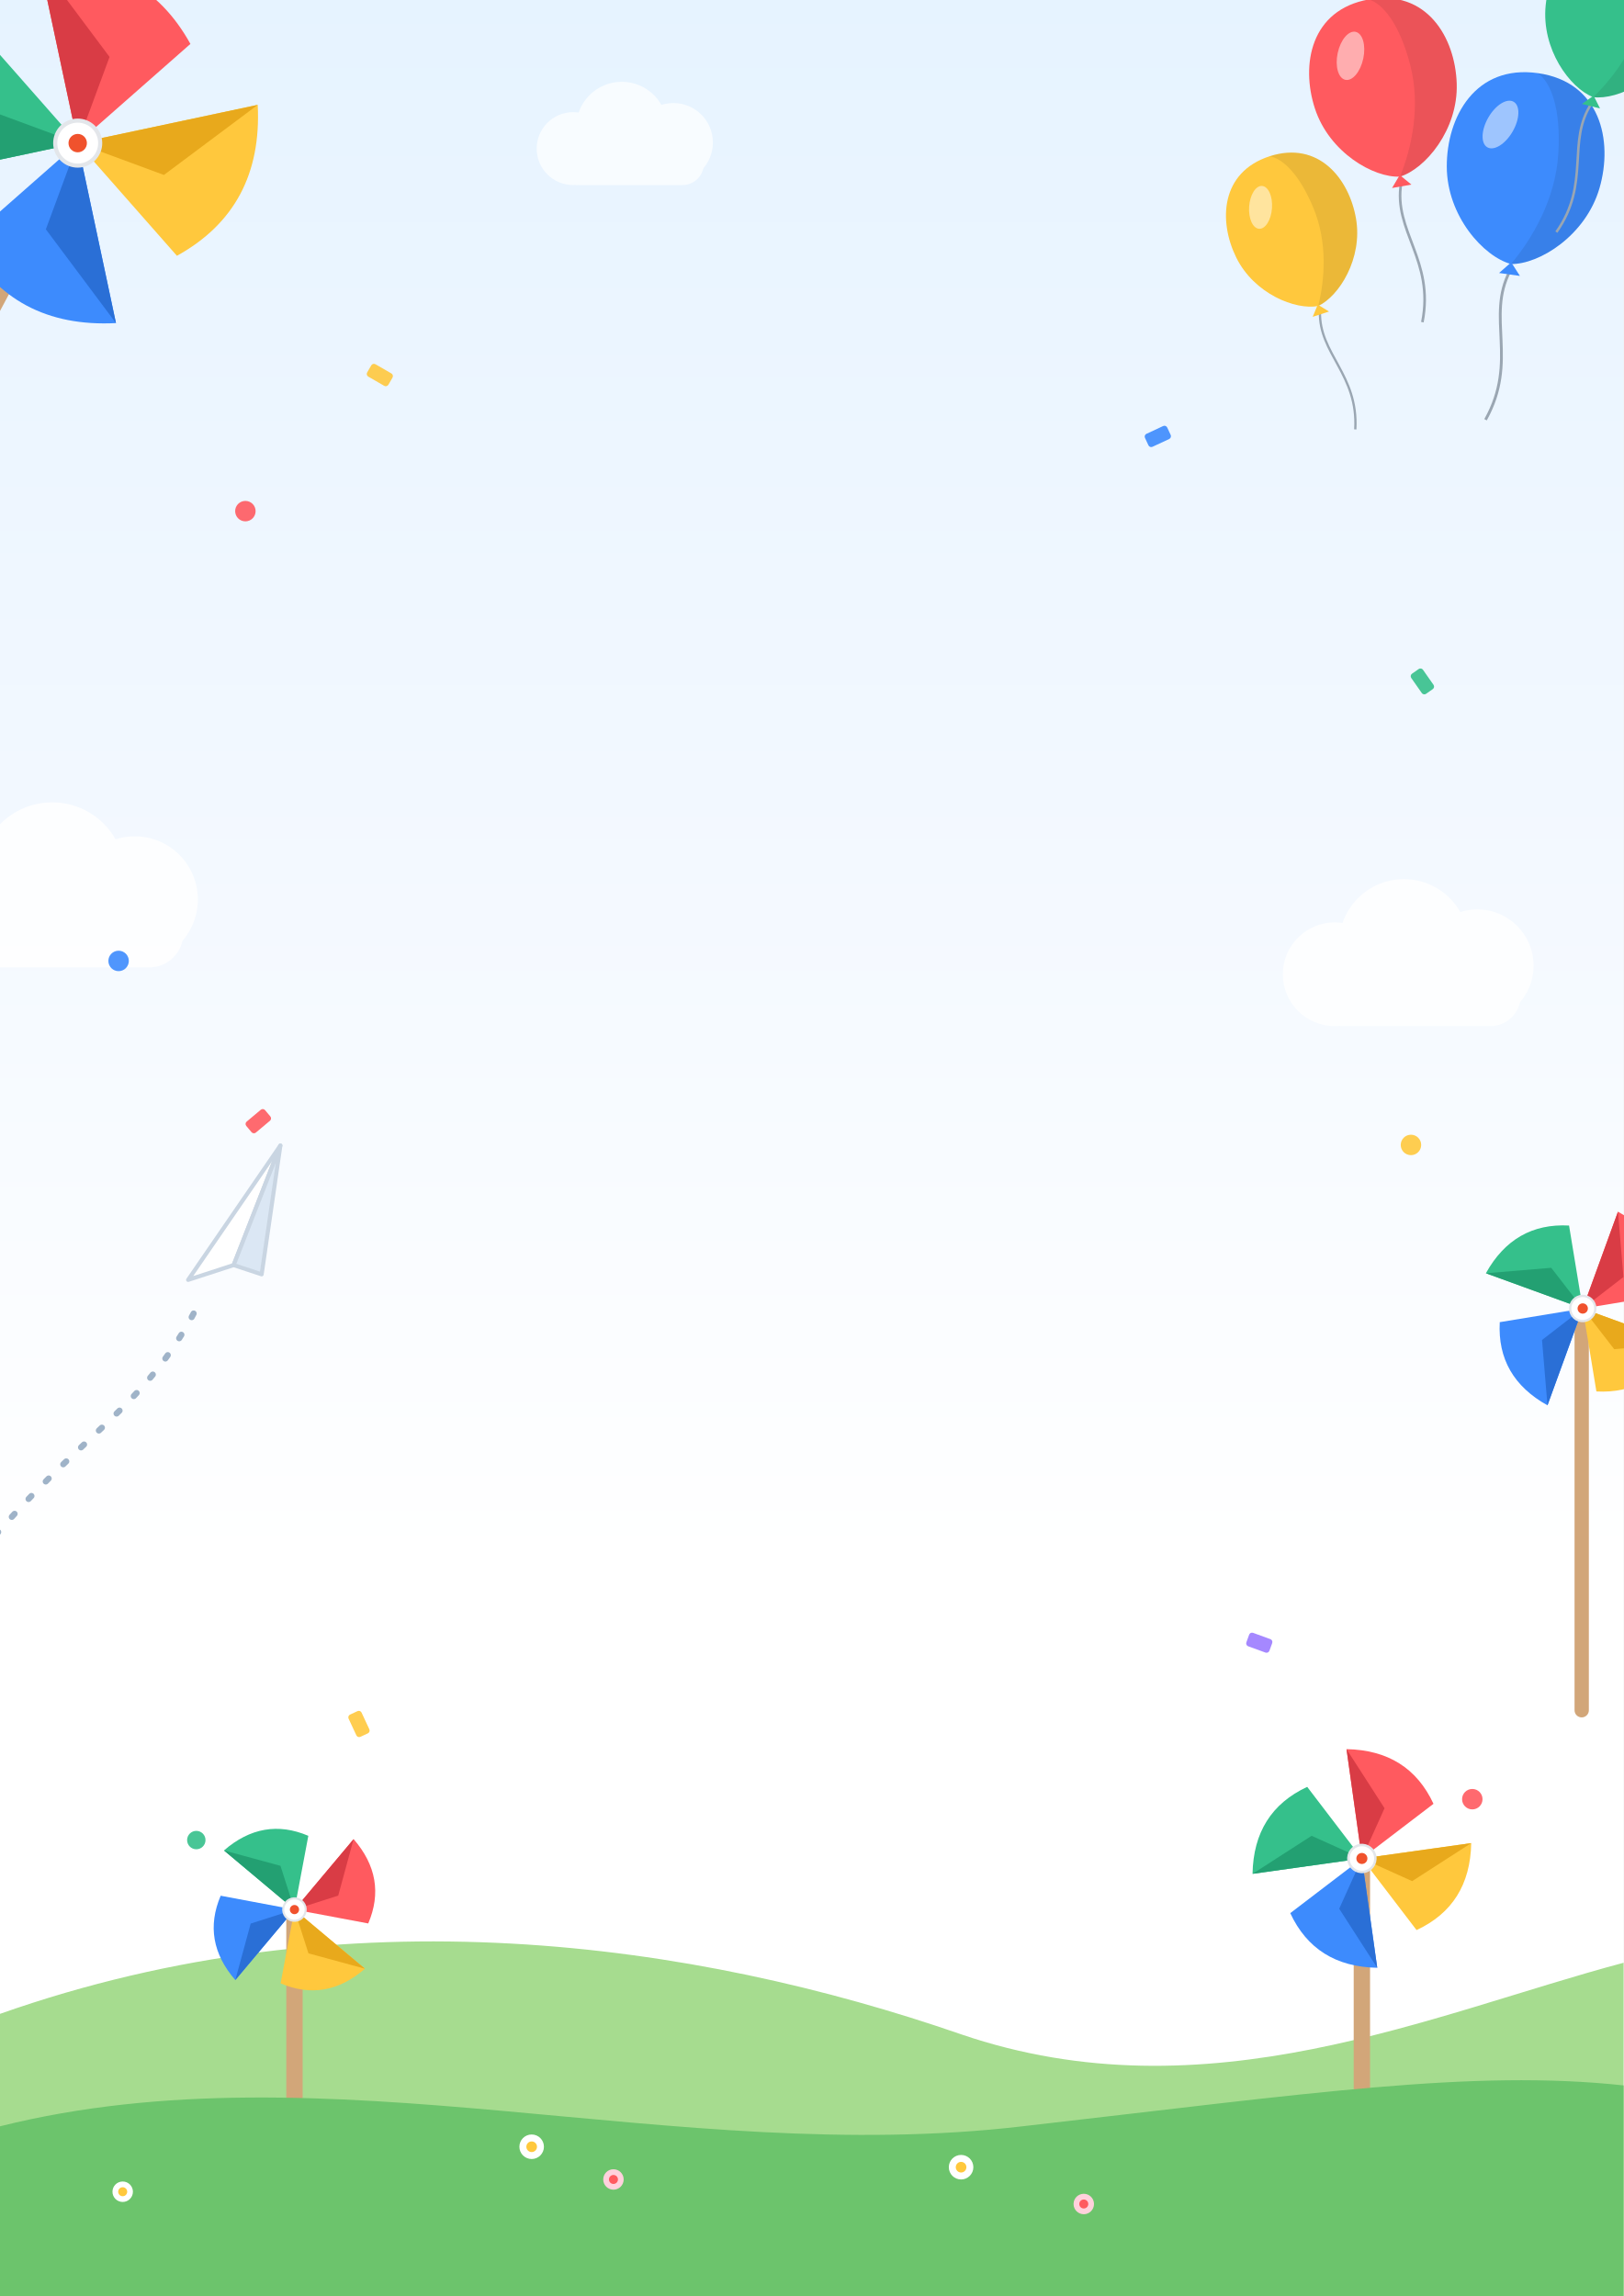
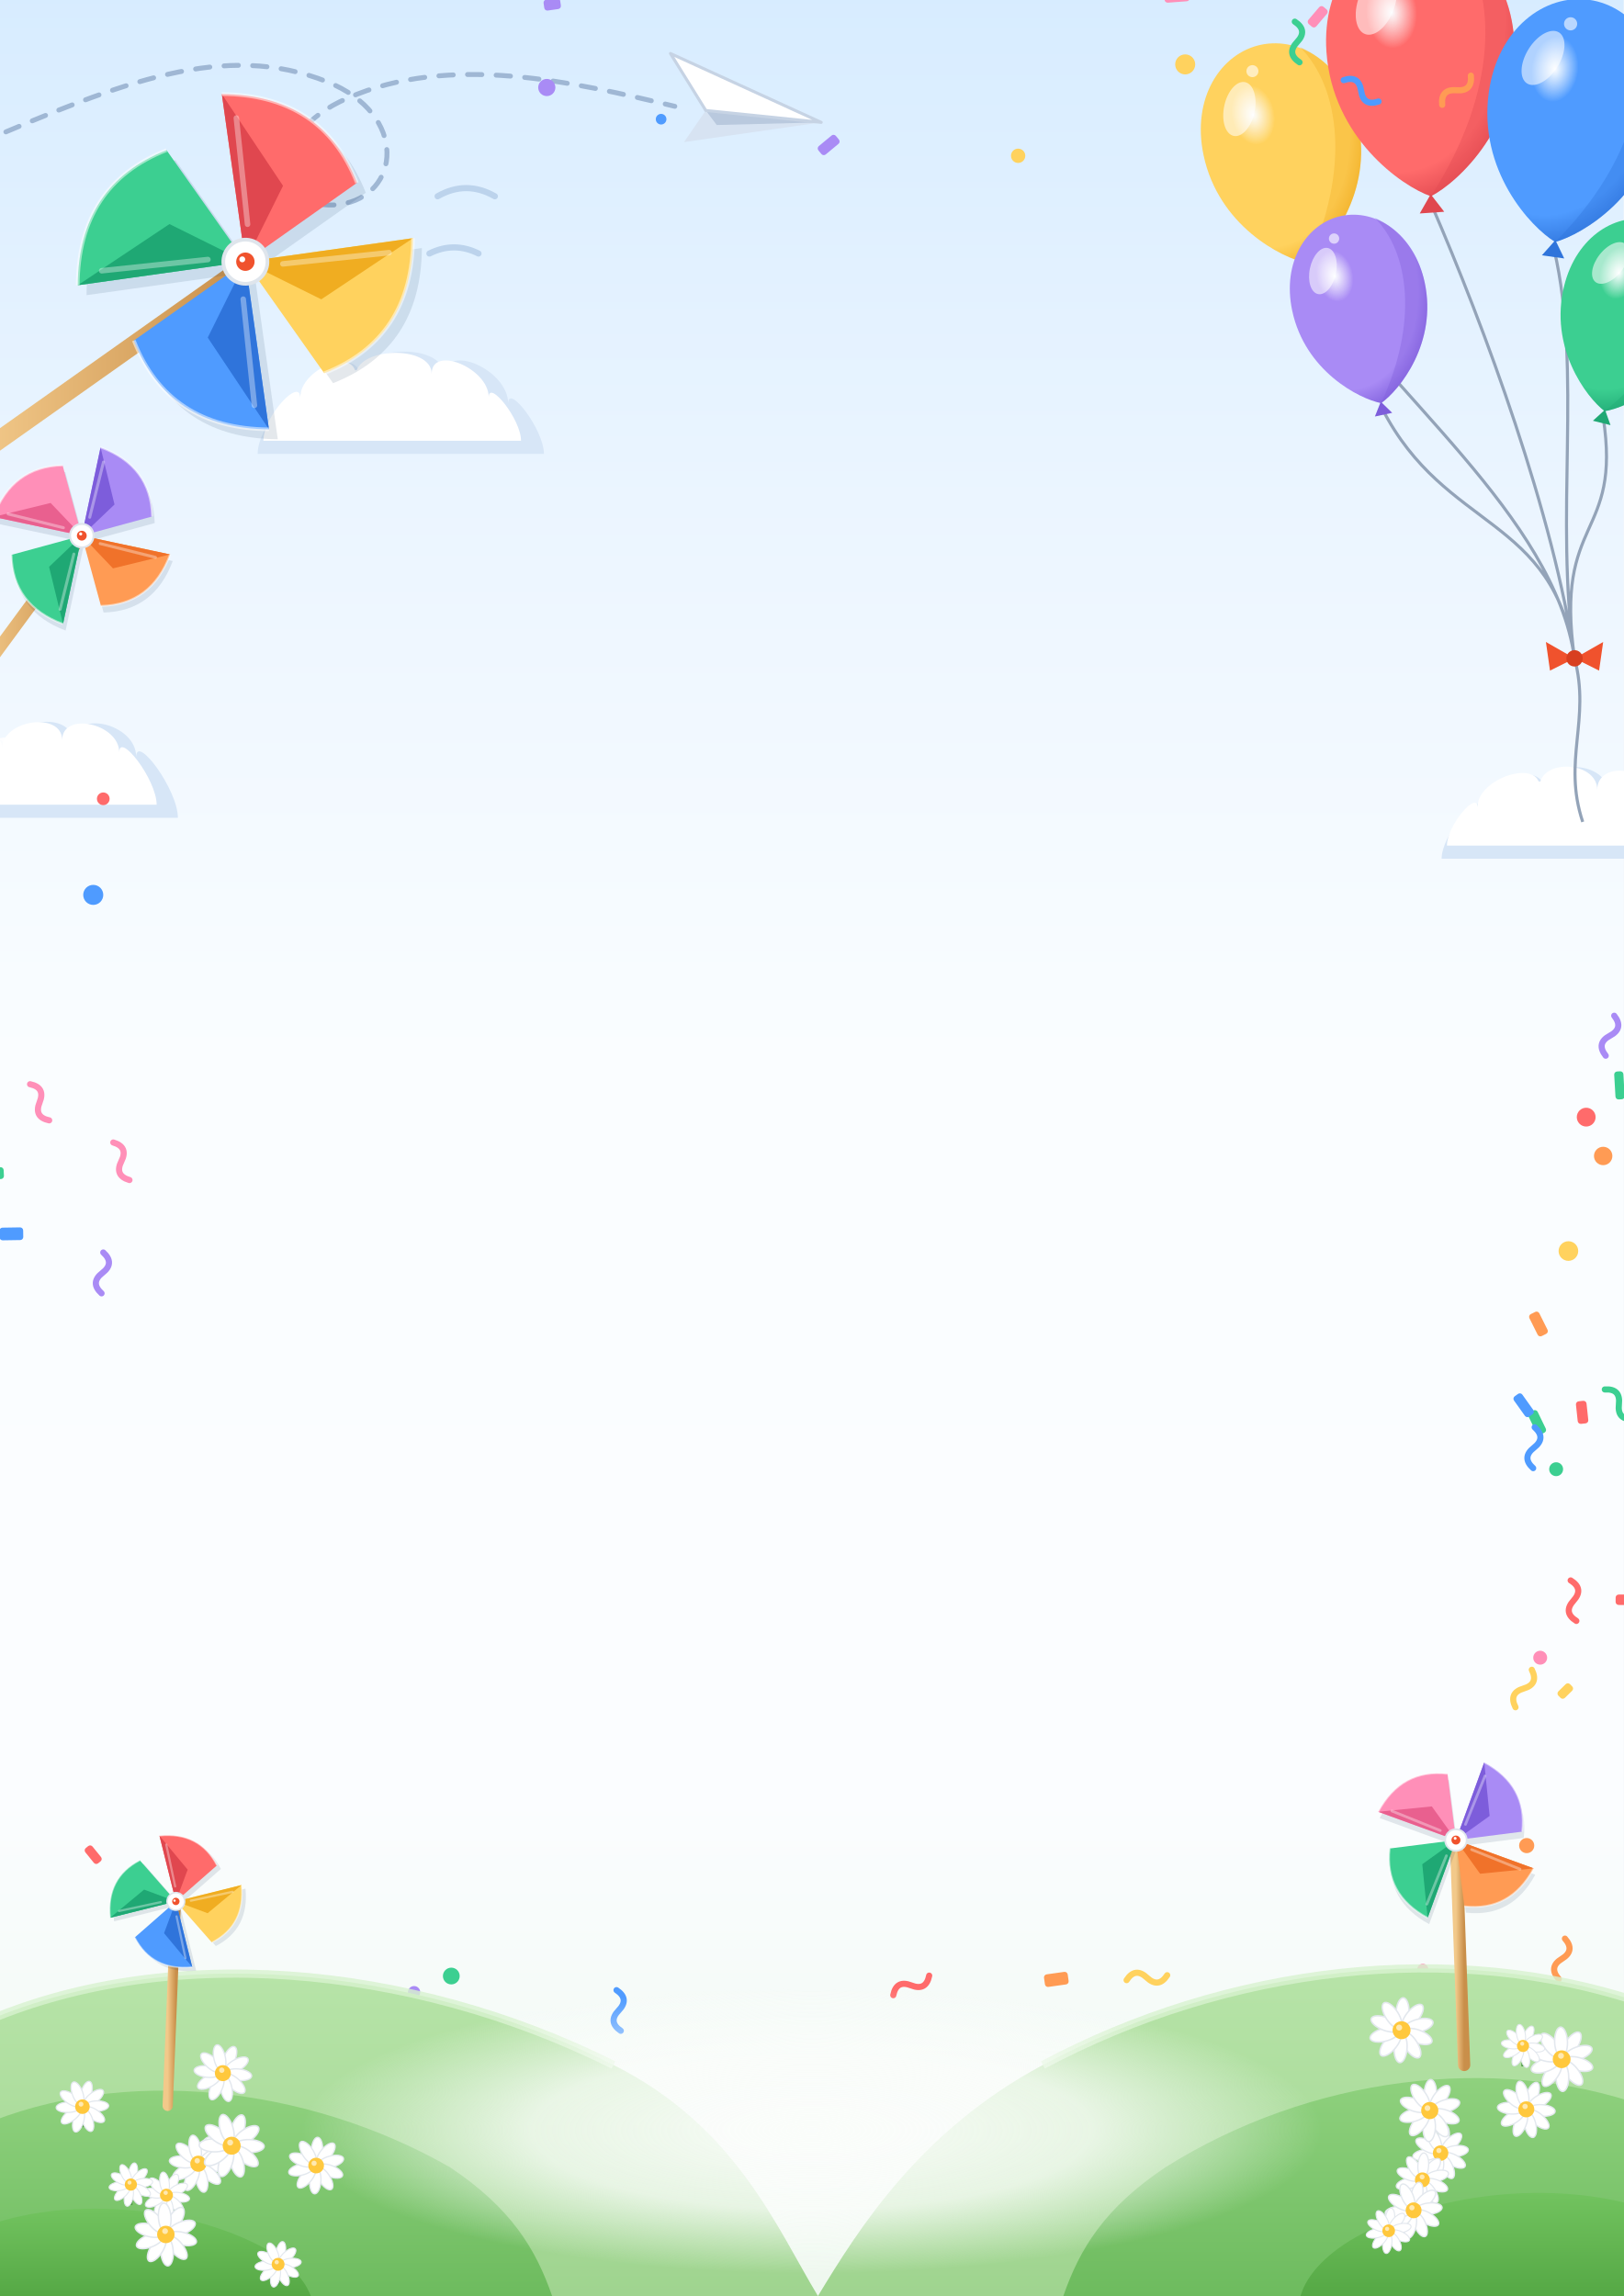
<svg xmlns="http://www.w3.org/2000/svg" viewBox="0 0 794 1123" width="794" height="1123">
+   <rect width="794" height="1123" fill="#f4f9ff" />
  <defs>
-     <linearGradient id="bg" x1="0" y1="0" x2="0" y2="1">
-       <stop offset="0" stop-color="#e6f3ff" />
-       <stop offset="0.4" stop-color="#f4f9ff" />
-       <stop offset="0.68" stop-color="#ffffff" />
-     </linearGradient>
-     <symbol id="pinwheel" viewBox="-100 -100 200 200" overflow="visible">
-       <g>
-         <path d="M0 0 L0 -90 Q50 -82 64 -36 Z" fill="#ff5a5f" />
-         <path d="M0 0 L0 -90 L24 -38 Z" fill="#d93c45" />
+     <linearGradient id="children-bg" x1="0" y1="0" x2="0" y2="1">
+       <stop offset="0" stop-color="#d7ecff" />
+       <stop offset="0.22" stop-color="#ebf5ff" />
+       <stop offset="0.46" stop-color="#fafdff" />
+       <stop offset="0.78" stop-color="#fbfdff" />
+       <stop offset="1" stop-color="#eef8ee" />
+     </linearGradient>
+     <symbol id="children-plane" overflow="visible">
+       <path d="M40 0L-34 -22L-14 2Z" fill="#ffffff" />
+       <path d="M40 0L-14 2L-22 18Z" fill="#d7e3f2" />
+       <path d="M40 0L-14 2L-8 8Z" fill="#b9c9de" />
+       <path d="M40 0L-34 -22L-14 2Z" fill="none" stroke="#c6d3e4" stroke-width="1.4" stroke-linejoin="round" />
+     </symbol>
+     <symbol id="children-pw1" overflow="visible">
+       <g transform="translate(4 6)" opacity=".12" fill="#1d3b5c">
+         <path transform="rotate(0)" d="M0 0L0 -92Q54 -84 66 -34Z" />
+         <path transform="rotate(90)" d="M0 0L0 -92Q54 -84 66 -34Z" />
+         <path transform="rotate(180)" d="M0 0L0 -92Q54 -84 66 -34Z" />
+         <path transform="rotate(270)" d="M0 0L0 -92Q54 -84 66 -34Z" />
+       </g>
+       <g transform="rotate(0)">
+         <path d="M0 0L0 -92Q54 -84 66 -34Z" fill="#ff6b6b" />
+         <path d="M0 0L0 -92L26 -38Z" fill="#e0474f" />
+         <path d="M0 -92Q54 -84 66 -34" fill="none" stroke="#fff" stroke-opacity=".5" stroke-width="2" />
+         <path d="M4 -20L6 -78" stroke="#fff" stroke-opacity=".35" stroke-width="3" stroke-linecap="round" />
      </g>
      <g transform="rotate(90)">
-         <path d="M0 0 L0 -90 Q50 -82 64 -36 Z" fill="#ffc83d" />
-         <path d="M0 0 L0 -90 L24 -38 Z" fill="#e8a91c" />
+         <path d="M0 0L0 -92Q54 -84 66 -34Z" fill="#ffd25e" />
+         <path d="M0 0L0 -92L26 -38Z" fill="#f0ad21" />
+         <path d="M0 -92Q54 -84 66 -34" fill="none" stroke="#fff" stroke-opacity=".5" stroke-width="2" />
+         <path d="M4 -20L6 -78" stroke="#fff" stroke-opacity=".35" stroke-width="3" stroke-linecap="round" />
      </g>
      <g transform="rotate(180)">
-         <path d="M0 0 L0 -90 Q50 -82 64 -36 Z" fill="#3d8bfd" />
-         <path d="M0 0 L0 -90 L24 -38 Z" fill="#2a6fd6" />
+         <path d="M0 0L0 -92Q54 -84 66 -34Z" fill="#4f9bff" />
+         <path d="M0 0L0 -92L26 -38Z" fill="#2f74db" />
+         <path d="M0 -92Q54 -84 66 -34" fill="none" stroke="#fff" stroke-opacity=".5" stroke-width="2" />
+         <path d="M4 -20L6 -78" stroke="#fff" stroke-opacity=".35" stroke-width="3" stroke-linecap="round" />
      </g>
      <g transform="rotate(270)">
-         <path d="M0 0 L0 -90 Q50 -82 64 -36 Z" fill="#35c08b" />
-         <path d="M0 0 L0 -90 L24 -38 Z" fill="#23a072" />
-       </g>
-       <circle r="11" fill="#fff" stroke="#e3e6ea" stroke-width="2" />
-       <circle r="4.5" fill="#f0522d" />
-     </symbol>
-     <symbol id="balloon" viewBox="-50 -70 100 210" overflow="visible">
-       <path d="M0 50 C-10 78 12 100 -2 136" stroke="#9aa6b2" stroke-width="1.6" fill="none" />
-       <path d="M0 -64 C36 -64 48 -32 44 -4 C40 24 16 44 0 46 C-16 44 -40 24 -44 -4 C-48 -32 -36 -64 0 -64 Z" fill="currentColor" />
-       <path d="M0 -64 C36 -64 48 -32 44 -4 C40 24 16 44 0 46 C10 30 20 6 18 -20 C16 -46 8 -60 0 -64 Z" fill="#000" opacity=".08" />
-       <path d="M-6 52 L6 52 L0 45 Z" fill="currentColor" />
-       <ellipse cx="-17" cy="-32" rx="8" ry="15" fill="#fff" opacity=".5" transform="rotate(22 -17 -32)" />
-     </symbol>
-     <symbol id="cloud" viewBox="0 0 160 70" overflow="visible">
-       <g fill="#fff">
-         <circle cx="40" cy="44" r="24" />
-         <circle cx="72" cy="30" r="30" />
-         <circle cx="106" cy="40" r="26" />
-         <rect x="30" y="40" width="96" height="28" rx="14" />
-       </g>
-     </symbol>
+         <path d="M0 0L0 -92Q54 -84 66 -34Z" fill="#3ccf91" />
+         <path d="M0 0L0 -92L26 -38Z" fill="#1fa874" />
+         <path d="M0 -92Q54 -84 66 -34" fill="none" stroke="#fff" stroke-opacity=".5" stroke-width="2" />
+         <path d="M4 -20L6 -78" stroke="#fff" stroke-opacity=".35" stroke-width="3" stroke-linecap="round" />
+       </g>
+       <circle r="12" fill="#fff" />
+       <circle r="12" fill="none" stroke="#dfe5ec" stroke-width="2" />
+       <circle r="5" fill="#f0522d" />
+       <circle cx="-1.5" cy="-1.5" r="1.6" fill="#fff" />
+     </symbol>
+     <symbol id="children-pw2" overflow="visible">
+       <g transform="translate(4 6)" opacity=".12" fill="#1d3b5c">
+         <path transform="rotate(0)" d="M0 0L0 -92Q54 -84 66 -34Z" />
+         <path transform="rotate(90)" d="M0 0L0 -92Q54 -84 66 -34Z" />
+         <path transform="rotate(180)" d="M0 0L0 -92Q54 -84 66 -34Z" />
+         <path transform="rotate(270)" d="M0 0L0 -92Q54 -84 66 -34Z" />
+       </g>
+       <g transform="rotate(0)">
+         <path d="M0 0L0 -92Q54 -84 66 -34Z" fill="#a98bf5" />
+         <path d="M0 0L0 -92L26 -38Z" fill="#7d5ddb" />
+         <path d="M0 -92Q54 -84 66 -34" fill="none" stroke="#fff" stroke-opacity=".5" stroke-width="2" />
+         <path d="M4 -20L6 -78" stroke="#fff" stroke-opacity=".35" stroke-width="3" stroke-linecap="round" />
+       </g>
+       <g transform="rotate(90)">
+         <path d="M0 0L0 -92Q54 -84 66 -34Z" fill="#ff9b54" />
+         <path d="M0 0L0 -92L26 -38Z" fill="#f0722a" />
+         <path d="M0 -92Q54 -84 66 -34" fill="none" stroke="#fff" stroke-opacity=".5" stroke-width="2" />
+         <path d="M4 -20L6 -78" stroke="#fff" stroke-opacity=".35" stroke-width="3" stroke-linecap="round" />
+       </g>
+       <g transform="rotate(180)">
+         <path d="M0 0L0 -92Q54 -84 66 -34Z" fill="#3ccf91" />
+         <path d="M0 0L0 -92L26 -38Z" fill="#1fa874" />
+         <path d="M0 -92Q54 -84 66 -34" fill="none" stroke="#fff" stroke-opacity=".5" stroke-width="2" />
+         <path d="M4 -20L6 -78" stroke="#fff" stroke-opacity=".35" stroke-width="3" stroke-linecap="round" />
+       </g>
+       <g transform="rotate(270)">
+         <path d="M0 0L0 -92Q54 -84 66 -34Z" fill="#ff8fb8" />
+         <path d="M0 0L0 -92L26 -38Z" fill="#e9608f" />
+         <path d="M0 -92Q54 -84 66 -34" fill="none" stroke="#fff" stroke-opacity=".5" stroke-width="2" />
+         <path d="M4 -20L6 -78" stroke="#fff" stroke-opacity=".35" stroke-width="3" stroke-linecap="round" />
+       </g>
+       <circle r="12" fill="#fff" />
+       <circle r="12" fill="none" stroke="#dfe5ec" stroke-width="2" />
+       <circle r="5" fill="#f0522d" />
+       <circle cx="-1.5" cy="-1.5" r="1.6" fill="#fff" />
+     </symbol>
+     <linearGradient id="children-stick" x1="0" y1="0" x2="1" y2="0">
+       <stop offset="0" stop-color="#f2c98a" />
+       <stop offset="1" stop-color="#c98f4a" />
+     </linearGradient>
+     <radialGradient id="children-b-red-g" cx=".36" cy=".3" r=".75">
+       <stop offset="0" stop-color="#fff" stop-opacity=".9" />
+       <stop offset=".18" stop-color="#ff6b6b" />
+       <stop offset=".8" stop-color="#ff6b6b" />
+       <stop offset="1" stop-color="#e0474f" />
+     </radialGradient>
+     <symbol id="children-b-red" overflow="visible">
+       <path d="M0 -4C-14 -10 -46 -36 -46 -78C-46 -112 -24 -134 0 -134C24 -134 46 -112 46 -78C46 -36 14 -10 0 -4Z" fill="url(#children-b-red-g)" />
+       <path d="M0 -4C14 -10 46 -36 46 -78C46 -100 36 -118 22 -128C40 -100 36 -52 0 -4Z" fill="#e0474f" opacity=".35" />
+       <ellipse cx="-20" cy="-100" rx="9" ry="16" fill="#fff" opacity=".55" transform="rotate(24 -20 -100)" />
+       <circle cx="-8" cy="-120" r="3.5" fill="#fff" opacity=".6" />
+       <path d="M-6 4L0 -5L6 4Z" fill="#e0474f" />
+     </symbol>
+     <radialGradient id="children-b-yellow-g" cx=".36" cy=".3" r=".75">
+       <stop offset="0" stop-color="#fff" stop-opacity=".9" />
+       <stop offset=".18" stop-color="#ffd25e" />
+       <stop offset=".8" stop-color="#ffd25e" />
+       <stop offset="1" stop-color="#f0ad21" />
+     </radialGradient>
+     <symbol id="children-b-yellow" overflow="visible">
+       <path d="M0 -4C-14 -10 -46 -36 -46 -78C-46 -112 -24 -134 0 -134C24 -134 46 -112 46 -78C46 -36 14 -10 0 -4Z" fill="url(#children-b-yellow-g)" />
+       <path d="M0 -4C14 -10 46 -36 46 -78C46 -100 36 -118 22 -128C40 -100 36 -52 0 -4Z" fill="#f0ad21" opacity=".35" />
+       <ellipse cx="-20" cy="-100" rx="9" ry="16" fill="#fff" opacity=".55" transform="rotate(24 -20 -100)" />
+       <circle cx="-8" cy="-120" r="3.5" fill="#fff" opacity=".6" />
+       <path d="M-6 4L0 -5L6 4Z" fill="#f0ad21" />
+     </symbol>
+     <radialGradient id="children-b-blue-g" cx=".36" cy=".3" r=".75">
+       <stop offset="0" stop-color="#fff" stop-opacity=".9" />
+       <stop offset=".18" stop-color="#4f9bff" />
+       <stop offset=".8" stop-color="#4f9bff" />
+       <stop offset="1" stop-color="#2f74db" />
+     </radialGradient>
+     <symbol id="children-b-blue" overflow="visible">
+       <path d="M0 -4C-14 -10 -46 -36 -46 -78C-46 -112 -24 -134 0 -134C24 -134 46 -112 46 -78C46 -36 14 -10 0 -4Z" fill="url(#children-b-blue-g)" />
+       <path d="M0 -4C14 -10 46 -36 46 -78C46 -100 36 -118 22 -128C40 -100 36 -52 0 -4Z" fill="#2f74db" opacity=".35" />
+       <ellipse cx="-20" cy="-100" rx="9" ry="16" fill="#fff" opacity=".55" transform="rotate(24 -20 -100)" />
+       <circle cx="-8" cy="-120" r="3.5" fill="#fff" opacity=".6" />
+       <path d="M-6 4L0 -5L6 4Z" fill="#2f74db" />
+     </symbol>
+     <radialGradient id="children-b-green-g" cx=".36" cy=".3" r=".75">
+       <stop offset="0" stop-color="#fff" stop-opacity=".9" />
+       <stop offset=".18" stop-color="#3ccf91" />
+       <stop offset=".8" stop-color="#3ccf91" />
+       <stop offset="1" stop-color="#1fa874" />
+     </radialGradient>
+     <symbol id="children-b-green" overflow="visible">
+       <path d="M0 -4C-14 -10 -46 -36 -46 -78C-46 -112 -24 -134 0 -134C24 -134 46 -112 46 -78C46 -36 14 -10 0 -4Z" fill="url(#children-b-green-g)" />
+       <path d="M0 -4C14 -10 46 -36 46 -78C46 -100 36 -118 22 -128C40 -100 36 -52 0 -4Z" fill="#1fa874" opacity=".35" />
+       <ellipse cx="-20" cy="-100" rx="9" ry="16" fill="#fff" opacity=".55" transform="rotate(24 -20 -100)" />
+       <circle cx="-8" cy="-120" r="3.5" fill="#fff" opacity=".6" />
+       <path d="M-6 4L0 -5L6 4Z" fill="#1fa874" />
+     </symbol>
+     <radialGradient id="children-b-purple-g" cx=".36" cy=".3" r=".75">
+       <stop offset="0" stop-color="#fff" stop-opacity=".9" />
+       <stop offset=".18" stop-color="#a98bf5" />
+       <stop offset=".8" stop-color="#a98bf5" />
+       <stop offset="1" stop-color="#7d5ddb" />
+     </radialGradient>
+     <symbol id="children-b-purple" overflow="visible">
+       <path d="M0 -4C-14 -10 -46 -36 -46 -78C-46 -112 -24 -134 0 -134C24 -134 46 -112 46 -78C46 -36 14 -10 0 -4Z" fill="url(#children-b-purple-g)" />
+       <path d="M0 -4C14 -10 46 -36 46 -78C46 -100 36 -118 22 -128C40 -100 36 -52 0 -4Z" fill="#7d5ddb" opacity=".35" />
+       <ellipse cx="-20" cy="-100" rx="9" ry="16" fill="#fff" opacity=".55" transform="rotate(24 -20 -100)" />
+       <circle cx="-8" cy="-120" r="3.5" fill="#fff" opacity=".6" />
+       <path d="M-6 4L0 -5L6 4Z" fill="#7d5ddb" />
+     </symbol>
+     <radialGradient id="children-b-orange-g" cx=".36" cy=".3" r=".75">
+       <stop offset="0" stop-color="#fff" stop-opacity=".9" />
+       <stop offset=".18" stop-color="#ff9b54" />
+       <stop offset=".8" stop-color="#ff9b54" />
+       <stop offset="1" stop-color="#f0722a" />
+     </radialGradient>
+     <symbol id="children-b-orange" overflow="visible">
+       <path d="M0 -4C-14 -10 -46 -36 -46 -78C-46 -112 -24 -134 0 -134C24 -134 46 -112 46 -78C46 -36 14 -10 0 -4Z" fill="url(#children-b-orange-g)" />
+       <path d="M0 -4C14 -10 46 -36 46 -78C46 -100 36 -118 22 -128C40 -100 36 -52 0 -4Z" fill="#f0722a" opacity=".35" />
+       <ellipse cx="-20" cy="-100" rx="9" ry="16" fill="#fff" opacity=".55" transform="rotate(24 -20 -100)" />
+       <circle cx="-8" cy="-120" r="3.5" fill="#fff" opacity=".6" />
+       <path d="M-6 4L0 -5L6 4Z" fill="#f0722a" />
+     </symbol>
+     <radialGradient id="children-b-pink-g" cx=".36" cy=".3" r=".75">
+       <stop offset="0" stop-color="#fff" stop-opacity=".9" />
+       <stop offset=".18" stop-color="#ff8fb8" />
+       <stop offset=".8" stop-color="#ff8fb8" />
+       <stop offset="1" stop-color="#e9608f" />
+     </radialGradient>
+     <symbol id="children-b-pink" overflow="visible">
+       <path d="M0 -4C-14 -10 -46 -36 -46 -78C-46 -112 -24 -134 0 -134C24 -134 46 -112 46 -78C46 -36 14 -10 0 -4Z" fill="url(#children-b-pink-g)" />
+       <path d="M0 -4C14 -10 46 -36 46 -78C46 -100 36 -118 22 -128C40 -100 36 -52 0 -4Z" fill="#e9608f" opacity=".35" />
+       <ellipse cx="-20" cy="-100" rx="9" ry="16" fill="#fff" opacity=".55" transform="rotate(24 -20 -100)" />
+       <circle cx="-8" cy="-120" r="3.5" fill="#fff" opacity=".6" />
+       <path d="M-6 4L0 -5L6 4Z" fill="#e9608f" />
+     </symbol>
+     <linearGradient id="children-h1" x1="0" y1="0" x2="0" y2="1">
+       <stop offset="0" stop-color="#b7e4a8" />
+       <stop offset="1" stop-color="#9fd48f" />
+     </linearGradient>
+     <linearGradient id="children-h2" x1="0" y1="0" x2="0" y2="1">
+       <stop offset="0" stop-color="#8fd17e" />
+       <stop offset="1" stop-color="#6dbb5e" />
+     </linearGradient>
+     <linearGradient id="children-h3" x1="0" y1="0" x2="0" y2="1">
+       <stop offset="0" stop-color="#72c35f" />
+       <stop offset="1" stop-color="#55a845" />
+     </linearGradient>
+     <symbol id="children-daisy" overflow="visible">
+       <g fill="#fff" stroke="#e3e8ee" stroke-width=".6">
+         <ellipse cx="0" cy="-7" rx="2.6" ry="6" transform="rotate(0)" />
+         <ellipse cx="0" cy="-7" rx="2.6" ry="6" transform="rotate(36)" />
+         <ellipse cx="0" cy="-7" rx="2.6" ry="6" transform="rotate(72)" />
+         <ellipse cx="0" cy="-7" rx="2.6" ry="6" transform="rotate(108)" />
+         <ellipse cx="0" cy="-7" rx="2.6" ry="6" transform="rotate(144)" />
+         <ellipse cx="0" cy="-7" rx="2.6" ry="6" transform="rotate(180)" />
+         <ellipse cx="0" cy="-7" rx="2.6" ry="6" transform="rotate(216)" />
+         <ellipse cx="0" cy="-7" rx="2.6" ry="6" transform="rotate(252)" />
+         <ellipse cx="0" cy="-7" rx="2.6" ry="6" transform="rotate(288)" />
+         <ellipse cx="0" cy="-7" rx="2.6" ry="6" transform="rotate(324)" />
+       </g>
+       <circle r="3.6" fill="#ffc83d" />
+       <circle cx="-1" cy="-1" r="1.2" fill="#fff" opacity=".6" />
+     </symbol>
+     <radialGradient id="children-veil" cx="0.5" cy="0.5" r="0.5">
+       <stop offset="0" stop-color="#fbfdfb" stop-opacity="0.96" />
+       <stop offset="0.55" stop-color="#fbfdfb" stop-opacity="0.768" />
+       <stop offset="1" stop-color="#fbfdfb" stop-opacity="0" />
+     </radialGradient>
  </defs>
-   <rect width="794" height="1123" fill="url(#bg)" />
-   <use href="#cloud" x="-60" y="392" width="190" height="84" opacity=".85" />
-   <use href="#cloud" x="610" y="430" width="170" height="74" opacity=".8" />
-   <use href="#cloud" x="250" y="40" width="120" height="52" opacity=".7" />
-   <rect x="34" y="70" width="9" height="300" rx="4.5" fill="#d2a679" transform="rotate(28 38 70)" />
-   <use href="#pinwheel" x="-62" y="-30" width="200" height="200" transform="rotate(-12 38 70)" />
-   <use href="#balloon" x="640" y="-6" width="80" height="168" style="color:#ff5a5f" transform="rotate(-10 680 60)" />
-   <use href="#balloon" x="700" y="30" width="86" height="180" style="color:#3d8bfd" transform="rotate(8 743 100)" />
-   <use href="#balloon" x="600" y="70" width="70" height="147" style="color:#ffc83d" transform="rotate(-18 635 120)" />
-   <use href="#balloon" x="748" y="-40" width="76" height="160" style="color:#35c08b" transform="rotate(14 786 20)" />
-   <rect x="770" y="640" width="7" height="200" rx="3.5" fill="#d2a679" />
-   <use href="#pinwheel" x="718" y="584" width="112" height="112" transform="rotate(20 774 640)" />
-   <path d="M-10 760 C 40 700, 70 690, 96 640" stroke="#9fb3c8" stroke-width="3" stroke-dasharray="2 10" stroke-linecap="round" fill="none" />
-   <g transform="translate(92 626) rotate(-38)">
-     <polygon points="0,0 76,-24 22,8" fill="#ffffff" stroke="#c9d5e2" stroke-width="2" stroke-linejoin="round" />
-     <polygon points="22,8 76,-24 30,20" fill="#dbe7f4" stroke="#c9d5e2" stroke-width="2" stroke-linejoin="round" />
-   </g>
-   <g opacity=".9">
-     <rect x="180" y="180" width="12" height="7" rx="1.5" fill="#ffc83d" transform="rotate(30 186 183)" />
-     <rect x="560" y="210" width="12" height="7" rx="1.5" fill="#3d8bfd" transform="rotate(-25 566 213)" />
-     <circle cx="120" cy="250" r="5" fill="#ff5a5f" />
-     <rect x="690" y="330" width="12" height="7" rx="1.5" fill="#35c08b" transform="rotate(55 696 333)" />
-     <circle cx="58" cy="470" r="5" fill="#3d8bfd" />
-     <rect x="120" y="545" width="12" height="7" rx="1.5" fill="#ff5a5f" transform="rotate(-40 126 548)" />
-     <circle cx="690" cy="560" r="5" fill="#ffc83d" />
-     <rect x="610" y="800" width="12" height="7" rx="1.5" fill="#9b7bff" transform="rotate(20 616 803)" />
-     <rect x="170" y="840" width="12" height="7" rx="1.5" fill="#ffc83d" transform="rotate(65 176 843)" />
-     <circle cx="720" cy="880" r="5" fill="#ff5a5f" />
-     <circle cx="96" cy="900" r="4.5" fill="#35c08b" />
-   </g>
-   <path d="M0 985 C 170 925, 340 950, 470 995 C 590 1036, 700 985, 794 960 L794 1123 L0 1123 Z" fill="#a6dc8f" />
-   <rect x="140" y="930" width="8" height="140" rx="4" fill="#d2a679" />
-   <use href="#pinwheel" x="94" y="884" width="100" height="100" transform="rotate(40 144 934)" />
-   <rect x="662" y="905" width="8" height="150" rx="4" fill="#d2a679" />
-   <use href="#pinwheel" x="606" y="849" width="120" height="120" transform="rotate(-8 666 909)" />
-   <path d="M0 1040 C 160 1000, 330 1060, 500 1040 C 640 1024, 720 1012, 794 1020 L794 1123 L0 1123 Z" fill="#6cc46c" />
-   <g>
-     <circle cx="260" cy="1050" r="6" fill="#fff" />
-     <circle cx="260" cy="1050" r="2.6" fill="#ffc83d" />
-     <circle cx="300" cy="1066" r="5" fill="#ffd1dc" />
-     <circle cx="300" cy="1066" r="2.2" fill="#ff5a5f" />
-     <circle cx="470" cy="1060" r="6" fill="#fff" />
-     <circle cx="470" cy="1060" r="2.6" fill="#ffc83d" />
-     <circle cx="530" cy="1078" r="5" fill="#ffd1dc" />
-     <circle cx="530" cy="1078" r="2.2" fill="#ff5a5f" />
-     <circle cx="60" cy="1072" r="5" fill="#fff" />
-     <circle cx="60" cy="1072" r="2.2" fill="#ffc83d" />
-   </g>
+   <rect width="794" height="1123" fill="url(#children-bg)" />
+   <g opacity="1">
+     <path d="M126 222C126 208.5 146 186.3 146 197.5C146 181 176.2 168.4 176.2 184.9C176.2 168.4 217.4 167.3 217.4 183.8C217.4 167.3 248.5 180.8 248.5 197.3C248.5 187.4 266 210.2 266 222Z" fill="#d7e6f7" />
+     <path d="M128.8 215.6C128.8 203.5 146.8 184.4 146.8 194.5C146.8 180.4 174 169.5 174 183.7C174 169.5 211.1 168.6 211.1 182.8C211.1 168.6 239 180.1 239 194.3C239 185.5 254.8 205 254.8 215.6Z" fill="#fff" />
+     <path d="M147 205.2C147 196.3 160.2 179.6 160.2 187C160.2 178.8 191.8 179 191.8 187.2C191.8 179 211.4 195.3 211.4 205.2Z" fill="#fff" opacity="0.9" />
+   </g>
+   <g opacity="1">
+     <path d="M-43 400C-43 386.2 -22.6 364 -22.6 375.5C-22.6 361 3 353.7 3 368.2C3 351.7 35.7 346.7 35.7 363.2C35.7 346.7 66.6 353.7 66.6 370.2C66.6 358.8 87 386.2 87 400Z" fill="#d7e6f7" />
+     <path d="M-40.4 393.6C-40.4 381.2 -22.1 362.2 -22.1 372.5C-22.1 359.5 1 353.2 1 366.2C1 352 30.4 347.8 30.4 362C30.4 347.8 58.3 353.8 58.3 368C58.3 357.7 76.6 381.2 76.6 393.6Z" fill="#fff" />
+     <path d="M-23.5 383.2C-23.5 373.3 -8.4 358.5 -8.4 366.7C-8.4 358.5 22.3 358.1 22.3 366.4C22.3 358.5 36.3 373.8 36.3 383.2Z" fill="#fff" opacity="0.9" />
+   </g>
+   <g opacity="1">
+     <path d="M705 420C705 408.9 721.5 388.9 721.5 398.2C721.5 381.7 755.3 370.3 755.3 386.8C755.3 370.3 786.7 371.8 786.7 388.3C786.7 373 813.9 375.3 813.9 390.6C813.9 378.8 835 405.8 835 420Z" fill="#d7e6f7" />
+     <path d="M707.6 413.6C707.6 403.6 722.5 386.5 722.5 394.8C722.5 380.6 752.9 370.8 752.9 385C752.9 370.8 781.1 372.1 781.1 386.3C781.1 372.5 805.6 374.6 805.6 388.4C805.6 377.7 824.6 400.8 824.6 413.6Z" fill="#fff" />
+     <path d="M724.5 403.2C724.5 393.3 740 379.3 740 387.6C740 379.3 765.5 380.9 765.5 389.2C765.5 380.9 784.3 393.3 784.3 403.2Z" fill="#fff" opacity="0.9" />
+   </g>
+   <path d="M-10 70C60 40 110 20 160 40C200 56 196 96 166 100C136 104 128 66 170 48C220 26 280 40 330 52" stroke="#9fb7d4" stroke-width="2.4" fill="none" stroke-dasharray="7 7" stroke-linecap="round" />
+   <use href="#children-plane" transform="translate(360 54) rotate(8) scale(1.05)" />
+   <path d="M120 130L-10 222" stroke="url(#children-stick)" stroke-width="9" stroke-linecap="round" />
+   <path d="M40 262L-10 330" stroke="url(#children-stick)" stroke-width="6" stroke-linecap="round" />
+   <g transform="translate(40 262) rotate(12) scale(.48)">
+     <use href="#children-pw2" />
+   </g>
+   <g transform="translate(120 128) rotate(-8) scale(.9)">
+     <use href="#children-pw1" />
+   </g>
+   <path d="M214 96q14 -8 28 0M210 124q12 -6 24 0" stroke="#bcd3ec" stroke-width="3" fill="none" stroke-linecap="round" />
+   <path d="M640 132C678 192 760 252 770 322M700 100C726 160 760 252 770 322M760 122C774 182 760 252 770 322M784 204C793.2 264 760 252 770 322M676 200C706.8 260 760 252 770 322" stroke="#93a3b8" stroke-width="1.5" fill="none" />
+   <use href="#children-b-yellow" transform="translate(640 132) rotate(-12) scale(0.84)" />
+   <use href="#children-b-red" transform="translate(700 100) rotate(-4)" />
+   <use href="#children-b-blue" transform="translate(760 122) rotate(8) scale(0.92)" />
+   <use href="#children-b-green" transform="translate(784 204) rotate(14) scale(0.74)" />
+   <use href="#children-b-purple" transform="translate(676 200) rotate(-12) scale(0.72)" />
+   <path d="M770 322C778 352 764 372 774 402" stroke="#93a3b8" stroke-width="1.5" fill="none" />
+   <path d="M770 322l-14 -8l2 14zM770 322l14 -8l-2 14z" fill="#f0522d" />
+   <circle cx="770" cy="322" r="4" fill="#d83f1f" />
+   <rect x="775.7" y="685" width="11.1" height="5.2" rx="1.5" fill="#ff6b6b" transform="rotate(83.9 775.7 685)" />
+   <circle cx="767" cy="611.9" r="4.8" fill="#ffd25e" />
+   <path d="M657.1 39.2q5 -6 10 0t10 0" stroke="#4f9bff" stroke-width="3" fill="none" stroke-linecap="round" transform="rotate(31.5 657.1 39.2)" />
+   <rect x="751.3" y="689.2" width="12.1" height="5" rx="1.5" fill="#3ccf91" transform="rotate(64.1 751.3 689.2)" />
+   <circle cx="267.4" cy="42.8" r="4.2" fill="#a98bf5" />
+   <path d="M765.3 948.2q5 -6 10 0t10 0" stroke="#ff9b54" stroke-width="3" fill="none" stroke-linecap="round" transform="rotate(98.7 765.3 948.2)" />
+   <rect x="649.9" y="5.6" width="11.1" height="5" rx="1.5" fill="#ff8fb8" transform="rotate(130.4 649.9 5.6)" />
+   <circle cx="775.7" cy="546.4" r="4.6" fill="#ff6b6b" />
+   <path d="M749.1 816.7q5 -6 10 0t10 0" stroke="#ffd25e" stroke-width="3" fill="none" stroke-linecap="round" transform="rotate(113.5 749.1 816.7)" />
+   <rect x="11.4" y="606.5" width="11.6" height="6.2" rx="1.5" fill="#4f9bff" transform="rotate(179.1 11.4 606.5)" />
+   <circle cx="220.7" cy="966.5" r="4.1" fill="#3ccf91" />
+   <path d="M789.4 496.8q5 -6 10 0t10 0" stroke="#a98bf5" stroke-width="3" fill="none" stroke-linecap="round" transform="rotate(102 789.4 496.8)" />
+   <rect x="522.8" y="970.4" width="11.7" height="6.2" rx="1.5" fill="#ff9b54" transform="rotate(172 522.8 970.4)" />
+   <circle cx="695.8" cy="963.2" r="2.7" fill="#ff8fb8" />
+   <path d="M454.4 966.3q5 -6 10 0t10 0" stroke="#ff6b6b" stroke-width="3" fill="none" stroke-linecap="round" transform="rotate(151.4 454.4 966.3)" />
+   <rect x="769.9" y="825.9" width="8" height="4.5" rx="1.5" fill="#ffd25e" transform="rotate(135.5 769.9 825.9)" />
+   <circle cx="45.6" cy="437.7" r="4.9" fill="#4f9bff" />
+   <path d="M784.8 679.6q5 -6 10 0t10 0" stroke="#3ccf91" stroke-width="3" fill="none" stroke-linecap="round" transform="rotate(46.4 784.8 679.6)" />
+   <rect x="411.2" y="69.4" width="11.1" height="5.3" rx="1.5" fill="#a98bf5" transform="rotate(140.3 411.2 69.4)" />
+   <circle cx="746.6" cy="902.7" r="3.7" fill="#ff9b54" />
+   <path d="M55.4 558.8q5 -6 10 0t10 0" stroke="#ff8fb8" stroke-width="3" fill="none" stroke-linecap="round" transform="rotate(66.7 55.4 558.8)" />
+   <rect x="44.3" y="902" width="9.6" height="4.5" rx="1.5" fill="#ff6b6b" transform="rotate(51 44.3 902)" />
+   <circle cx="497.9" cy="76.2" r="3.5" fill="#ffd25e" />
+   <path d="M750.5 698.1q5 -6 10 0t10 0" stroke="#4f9bff" stroke-width="3" fill="none" stroke-linecap="round" transform="rotate(92.1 750.5 698.1)" />
+   <rect x="793.8" y="523.9" width="13.7" height="4.5" rx="1.5" fill="#3ccf91" transform="rotate(86.7 793.8 523.9)" />
+   <circle cx="202.5" cy="974.4" r="3" fill="#a98bf5" />
+   <path d="M719.3 37q5 -6 10 0t10 0" stroke="#ff9b54" stroke-width="3" fill="none" stroke-linecap="round" transform="rotate(134.5 719.3 37)" />
+   <rect x="581.9" y="0.5" width="12.3" height="4" rx="1.5" fill="#ff8fb8" transform="rotate(175.7 581.9 0.5)" />
+   <circle cx="50.5" cy="390.7" r="3.1" fill="#ff6b6b" />
+   <path d="M570.8 966.1q5 -6 10 0t10 0" stroke="#ffd25e" stroke-width="3" fill="none" stroke-linecap="round" transform="rotate(173.1 570.8 966.1)" />
+   <rect x="743.6" y="680.9" width="12.2" height="5" rx="1.5" fill="#4f9bff" transform="rotate(54.5 743.6 680.9)" />
+   <circle cx="761" cy="718.6" r="3.4" fill="#3ccf91" />
+   <path d="M50.5 612.6q5 -6 10 0t10 0" stroke="#a98bf5" stroke-width="3" fill="none" stroke-linecap="round" transform="rotate(92.4 50.5 612.6)" />
+   <rect x="752.1" y="641" width="12" height="5.4" rx="1.5" fill="#ff9b54" transform="rotate(63.5 752.1 641)" />
+   <circle cx="753.2" cy="810.8" r="3.4" fill="#ff8fb8" />
+   <path d="M768.1 773q5 -6 10 0t10 0" stroke="#ff6b6b" stroke-width="3" fill="none" stroke-linecap="round" transform="rotate(82 768.1 773)" />
+   <rect x="750.8" y="978.2" width="8.5" height="6.8" rx="1.5" fill="#ffd25e" transform="rotate(150.5 750.8 978.2)" />
+   <circle cx="323.3" cy="58.3" r="2.6" fill="#4f9bff" />
+   <path d="M633.2 10.6q5 -6 10 0t10 0" stroke="#3ccf91" stroke-width="3" fill="none" stroke-linecap="round" transform="rotate(83.4 633.2 10.6)" />
+   <rect x="274.5" y="4.2" width="8.2" height="5.4" rx="1.5" fill="#a98bf5" transform="rotate(171.8 274.5 4.2)" />
+   <circle cx="784" cy="565.4" r="4.5" fill="#ff9b54" />
+   <path d="M14.7 530.3q5 -6 10 0t10 0" stroke="#ff8fb8" stroke-width="3" fill="none" stroke-linecap="round" transform="rotate(62.1 14.7 530.3)" />
+   <rect x="790.1" y="779.9" width="11.8" height="5.1" rx="1.5" fill="#ff6b6b" transform="rotate(0.2 790.1 779.9)" />
+   <circle cx="579.6" cy="31.5" r="4.9" fill="#ffd25e" />
+   <path d="M301.5 973.4q5 -6 10 0t10 0" stroke="#4f9bff" stroke-width="3" fill="none" stroke-linecap="round" transform="rotate(84 301.5 973.4)" />
+   <rect x="2" y="576.6" width="13.7" height="5.8" rx="1.5" fill="#3ccf91" transform="rotate(177.1 2 576.6)" />
+   <path d="M-10 1123V990C80 950 200 960 300 1010C360 1040 380 1090 400 1123Z" fill="url(#children-h1)" />
+   <path d="M804 1123V980C710 948 600 962 510 1010C450 1042 420 1090 400 1123Z" fill="url(#children-h1)" />
+   <path d="M-10 1123V1040C60 1010 150 1020 220 1060C250 1080 262 1100 270 1123Z" fill="url(#children-h2)" />
+   <path d="M804 1123V1030C730 1004 640 1016 570 1060C540 1080 528 1100 520 1123Z" fill="url(#children-h2)" />
+   <path d="M-10 1123V1090C30 1074 90 1078 130 1100C146 1110 150 1118 152 1123Z" fill="url(#children-h3)" />
+   <path d="M804 1123V1080C760 1066 700 1072 660 1096C644 1106 638 1116 636 1123Z" fill="url(#children-h3)" />
+   <path d="M-10 990C80 950 200 960 300 1010" stroke="#d8f2cf" stroke-width="4" fill="none" opacity=".8" />
+   <path d="M804 980C710 948 600 962 510 1010" stroke="#d8f2cf" stroke-width="4" fill="none" opacity=".8" />
+   <path d="M97 1058.3v10" stroke="#4f9a44" stroke-width="1.6" />
+   <use href="#children-daisy" transform="translate(97 1058.3) rotate(24.3) scale(1.0951)" />
+   <path d="M154.6 1059.2v10" stroke="#4f9a44" stroke-width="1.6" />
+   <use href="#children-daisy" transform="translate(154.6 1059.2) rotate(3.2) scale(1.0653)" />
+   <path d="M113.3 1049.5v10" stroke="#4f9a44" stroke-width="1.6" />
+   <use href="#children-daisy" transform="translate(113.3 1049.5) rotate(19.2) scale(1.2218)" />
+   <path d="M81.4 1073.7v10" stroke="#4f9a44" stroke-width="1.6" />
+   <use href="#children-daisy" transform="translate(81.4 1073.7) rotate(27.3) scale(0.8804)" />
+   <path d="M40.3 1030.4v10" stroke="#4f9a44" stroke-width="1.6" />
+   <use href="#children-daisy" transform="translate(40.3 1030.4) rotate(15.8) scale(0.9885)" />
+   <path d="M109 1014v10" stroke="#4f9a44" stroke-width="1.6" />
+   <use href="#children-daisy" transform="translate(109 1014) rotate(23.9) scale(1.0883)" />
+   <path d="M81.1 1092.9v10" stroke="#4f9a44" stroke-width="1.6" />
+   <use href="#children-daisy" transform="translate(81.1 1092.9) rotate(32.2) scale(1.1844)" />
+   <path d="M64 1068.5v10" stroke="#4f9a44" stroke-width="1.6" />
+   <use href="#children-daisy" transform="translate(64 1068.5) rotate(10.1) scale(0.8281)" />
+   <path d="M136 1107.5v10" stroke="#4f9a44" stroke-width="1.6" />
+   <use href="#children-daisy" transform="translate(136 1107.5) rotate(11.9) scale(0.8733)" />
+   <path d="M746.4 1031.7v10" stroke="#4f9a44" stroke-width="1.6" />
+   <use href="#children-daisy" transform="translate(746.4 1031.7) rotate(22.1) scale(1.0883)" />
+   <path d="M763.7 1007.2v10" stroke="#4f9a44" stroke-width="1.6" />
+   <use href="#children-daisy" transform="translate(763.7 1007.2) rotate(34) scale(1.2101)" />
+   <path d="M685.4 993v10" stroke="#4f9a44" stroke-width="1.6" />
+   <use href="#children-daisy" transform="translate(685.4 993) rotate(3.1) scale(1.2207)" />
+   <path d="M704.5 1053.1v10" stroke="#4f9a44" stroke-width="1.6" />
+   <use href="#children-daisy" transform="translate(704.5 1053.1) rotate(10.8) scale(1.051)" />
+   <path d="M744.8 1000.7v10" stroke="#4f9a44" stroke-width="1.6" />
+   <use href="#children-daisy" transform="translate(744.8 1000.7) rotate(25.8) scale(0.8226)" />
+   <path d="M695.6 1066.2v10" stroke="#4f9a44" stroke-width="1.6" />
+   <use href="#children-daisy" transform="translate(695.6 1066.2) rotate(39.4) scale(1.0141)" />
+   <path d="M699.2 1032.3v10" stroke="#4f9a44" stroke-width="1.6" />
+   <use href="#children-daisy" transform="translate(699.2 1032.3) rotate(1.9) scale(1.1667)" />
+   <path d="M691.3 1081.1v10" stroke="#4f9a44" stroke-width="1.6" />
+   <use href="#children-daisy" transform="translate(691.3 1081.1) rotate(12) scale(1.0774)" />
+   <path d="M679.1 1091.1v10" stroke="#4f9a44" stroke-width="1.6" />
+   <use href="#children-daisy" transform="translate(679.1 1091.1) rotate(6.4) scale(0.8593)" />
+   <path d="M712 900L716 1010" stroke="url(#children-stick)" stroke-width="6" stroke-linecap="round" />
+   <g transform="translate(712 900) rotate(20) scale(.44)">
+     <use href="#children-pw2" />
+   </g>
+   <path d="M86 930L82 1030" stroke="url(#children-stick)" stroke-width="5" stroke-linecap="round" />
+   <g transform="translate(86 930) rotate(-14) scale(.36)">
+     <use href="#children-pw1" />
+   </g>
+   <ellipse cx="397" cy="1042" rx="250" ry="70" fill="url(#children-veil)" />
</svg>
